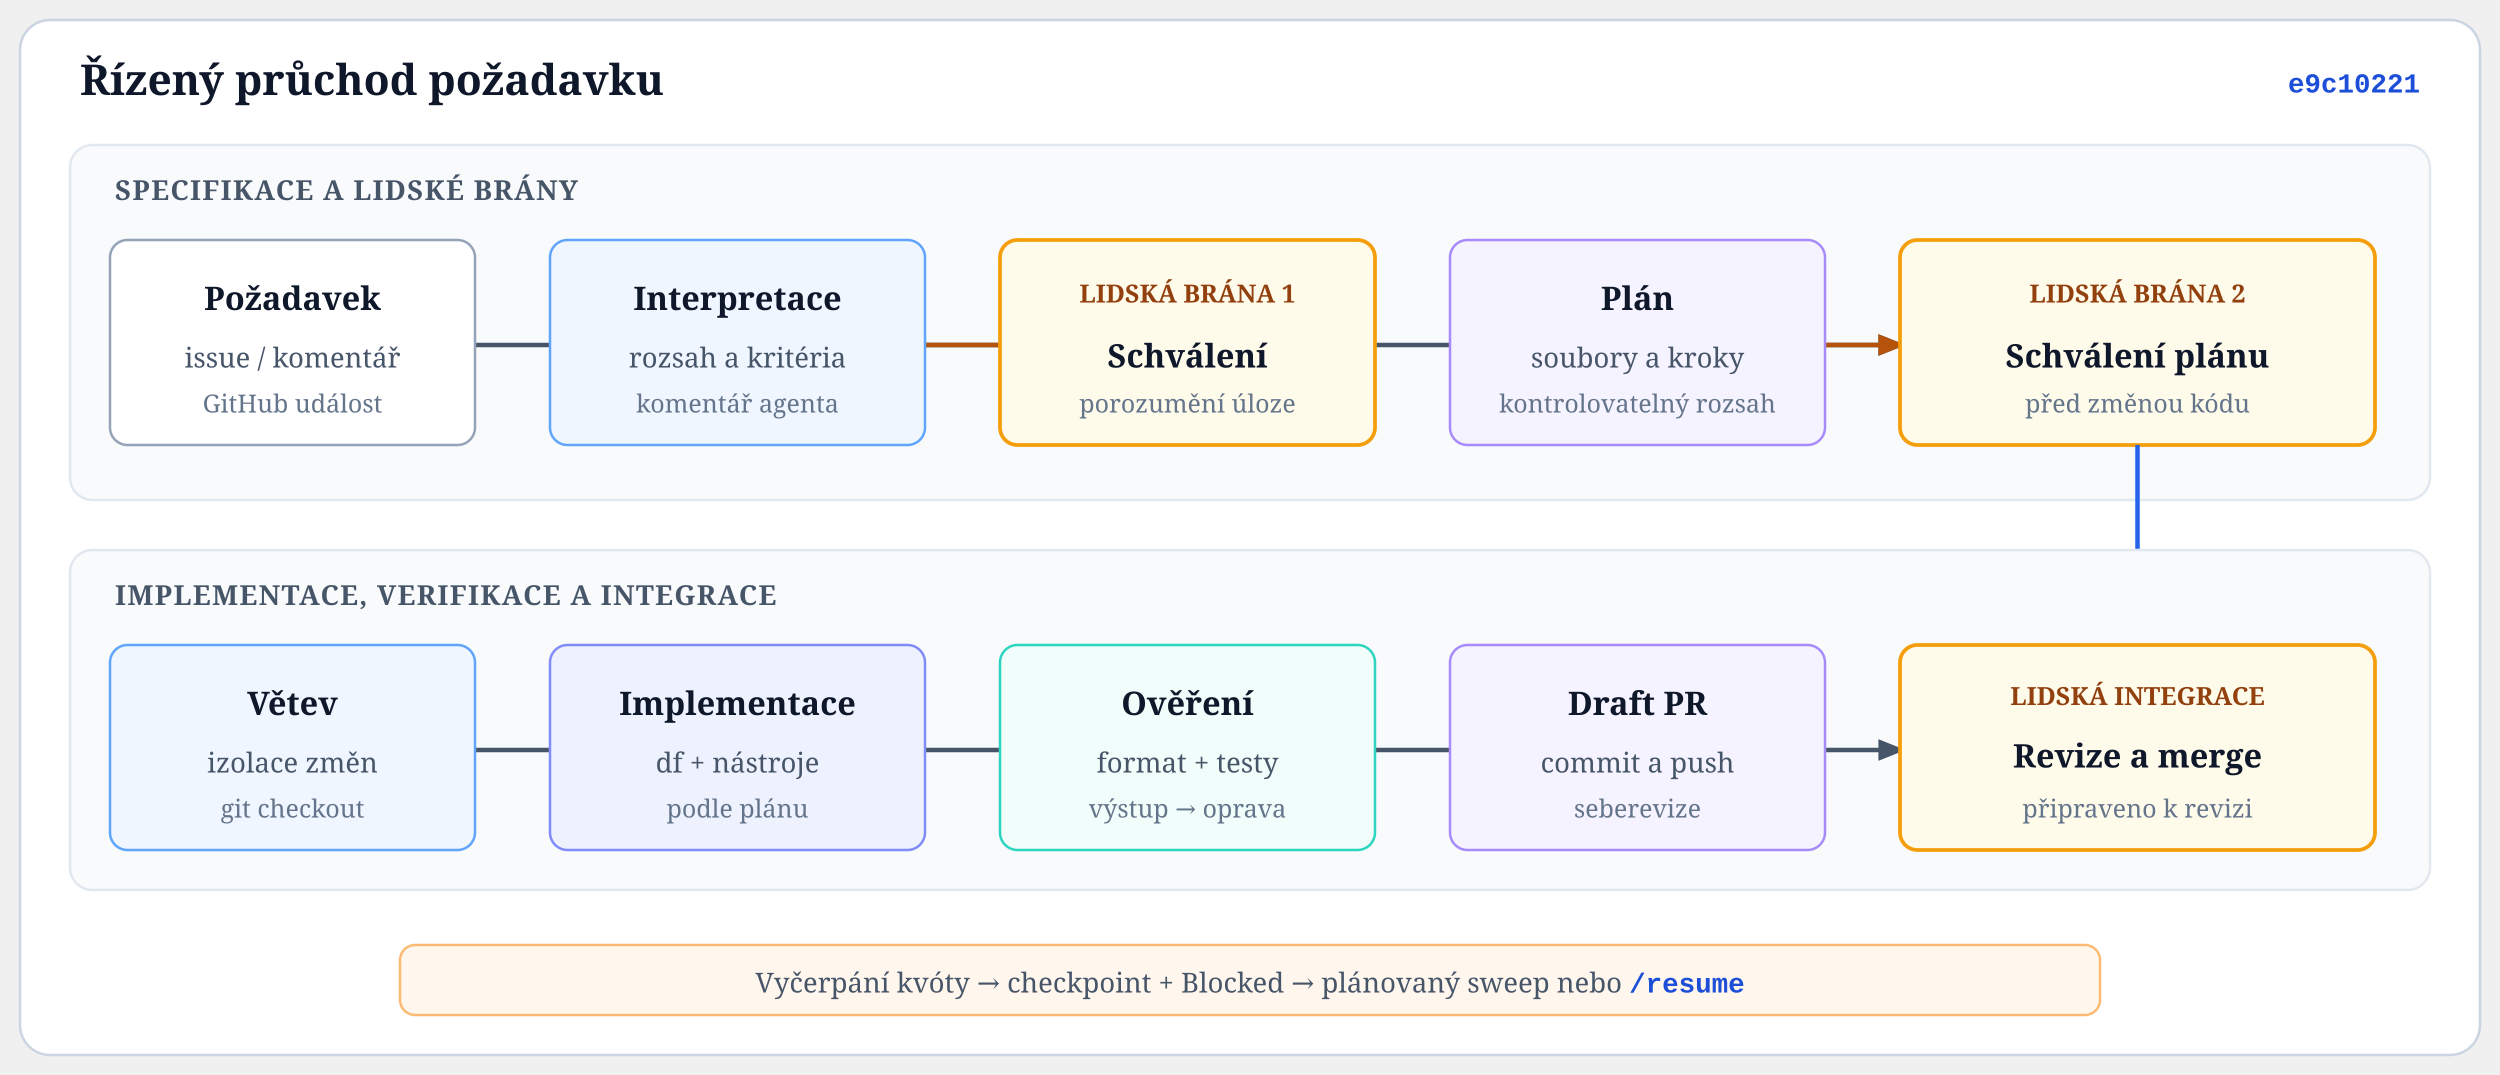
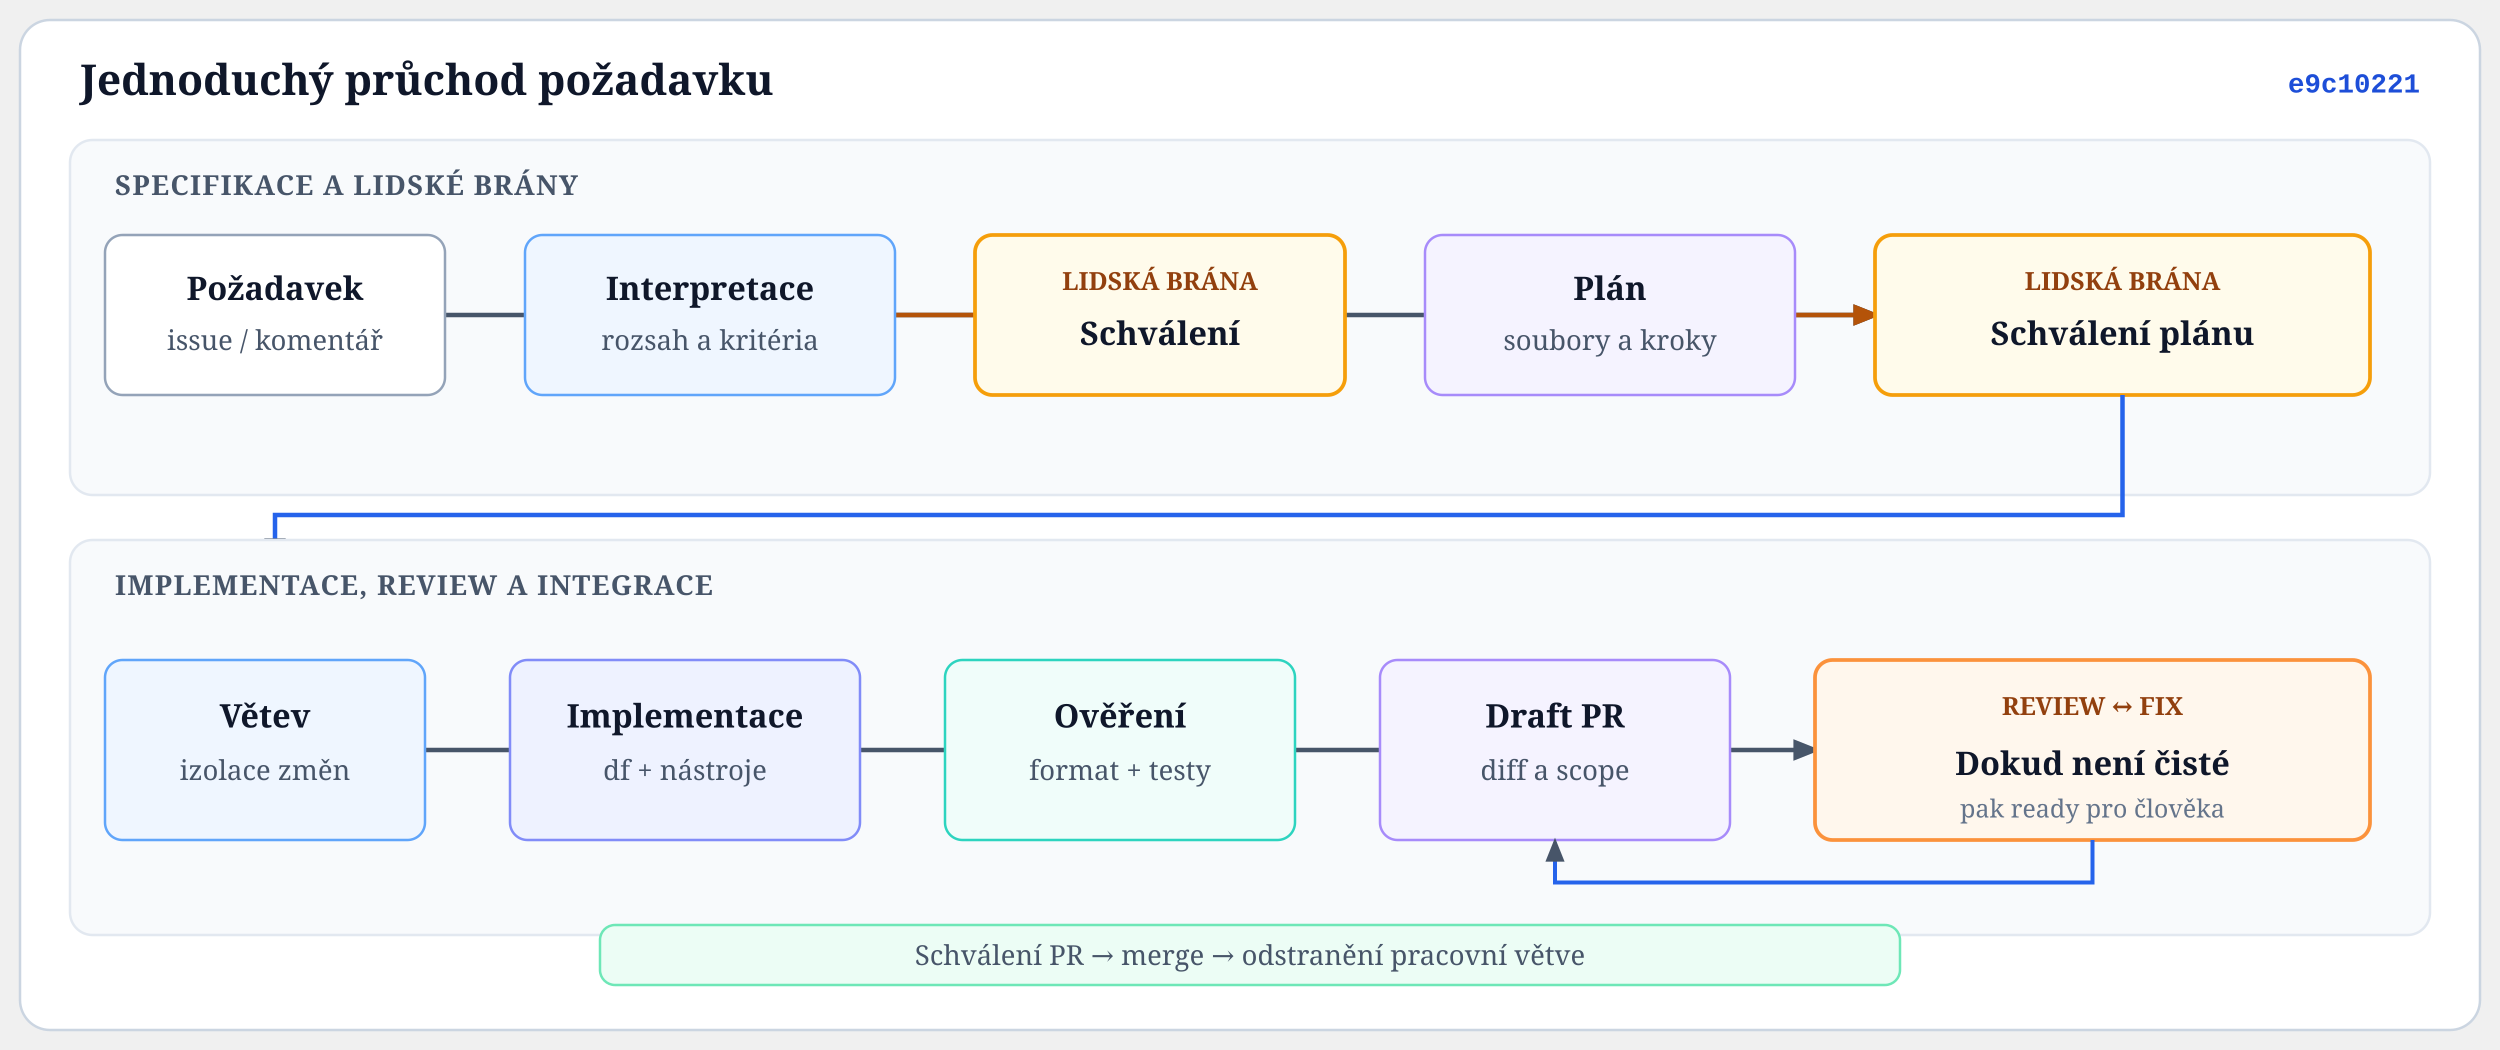
- <svg xmlns="http://www.w3.org/2000/svg" viewBox="0 0 1000 430" role="img" aria-labelledby="title desc">
+ <svg xmlns="http://www.w3.org/2000/svg" viewBox="0 0 1000 420" role="img" aria-labelledby="title desc">
  <defs>
    <marker id="arrow" viewBox="0 0 10 10" refX="8" refY="5" markerWidth="6" markerHeight="6" orient="auto">
      <path d="M0 1L10 5L0 9Z" fill="#475569" />
    </marker>
    <marker id="gate-arrow" viewBox="0 0 10 10" refX="8" refY="5" markerWidth="6" markerHeight="6" orient="auto">
      <path d="M0 1L10 5L0 9Z" fill="#b45309" />
    </marker>
    <style>
      .title{font:700 17px Caladea,serif;fill:#0f172a}.rev{font:700 11px 'Courier New',monospace;fill:#1d4ed8}.phase{font:700 11px Caladea,serif;letter-spacing:.5px;fill:#475569}.head{font:700 13px Caladea,serif;fill:#0f172a}.body{font:11px Caladea,serif;fill:#475569}.gate{font:700 10px Caladea,serif;fill:#92400e}.small{font:10px Caladea,serif;fill:#64748b}
    </style>
  </defs>
-   <rect x="8" y="8" width="984" height="414" rx="12" fill="#fff" stroke="#cbd5e1" />
-   <text x="32" y="38" class="title">Řízený průchod požadavku</text>
+   <rect x="8" y="8" width="984" height="404" rx="12" fill="#fff" stroke="#cbd5e1" />
+   <text x="32" y="38" class="title">Jednoduchý průchod požadavku</text>
  <text x="968" y="37" text-anchor="end" class="rev">e9c10221</text>
-   <rect x="28" y="58" width="944" height="142" rx="9" fill="#f8fafc" stroke="#e2e8f0" />
-   <text x="46" y="80" class="phase">SPECIFIKACE A LIDSKÉ BRÁNY</text>
-   <path d="M190 138H220M370 138H400M550 138H580M730 138H760" stroke="#475569" stroke-width="1.8" fill="none" marker-end="url(#arrow)" />
-   <path d="M370 138H400M730 138H760" stroke="#b45309" stroke-width="1.8" fill="none" marker-end="url(#gate-arrow)" />
+   <rect x="28" y="56" width="944" height="142" rx="9" fill="#f8fafc" stroke="#e2e8f0" />
+   <text x="46" y="78" class="phase">SPECIFIKACE A LIDSKÉ BRÁNY</text>
+   <path d="M178 126H210M358 126H390M538 126H570M718 126H750" stroke="#475569" stroke-width="1.8" fill="none" marker-end="url(#arrow)" />
+   <path d="M358 126H390M718 126H750" stroke="#b45309" stroke-width="1.8" fill="none" marker-end="url(#gate-arrow)" />
  <g>
-     <rect x="44" y="96" width="146" height="82" rx="7" fill="#fff" stroke="#94a3b8" />
-     <text x="117" y="124" text-anchor="middle" class="head">Požadavek</text>
-     <text x="117" y="147" text-anchor="middle" class="body">issue / komentář</text>
-     <text x="117" y="165" text-anchor="middle" class="small">GitHub událost</text>
+     <rect x="42" y="94" width="136" height="64" rx="7" fill="#fff" stroke="#94a3b8" />
+     <text x="110" y="120" text-anchor="middle" class="head">Požadavek</text>
+     <text x="110" y="140" text-anchor="middle" class="body">issue / komentář</text>
  </g>
  <g>
-     <rect x="220" y="96" width="150" height="82" rx="7" fill="#eff6ff" stroke="#60a5fa" />
-     <text x="295" y="124" text-anchor="middle" class="head">Interpretace</text>
-     <text x="295" y="147" text-anchor="middle" class="body">rozsah a kritéria</text>
-     <text x="295" y="165" text-anchor="middle" class="small">komentář agenta</text>
+     <rect x="210" y="94" width="148" height="64" rx="7" fill="#eff6ff" stroke="#60a5fa" />
+     <text x="284" y="120" text-anchor="middle" class="head">Interpretace</text>
+     <text x="284" y="140" text-anchor="middle" class="body">rozsah a kritéria</text>
  </g>
  <g>
-     <rect x="400" y="96" width="150" height="82" rx="7" fill="#fffbeb" stroke="#f59e0b" stroke-width="1.5" />
-     <text x="475" y="121" text-anchor="middle" class="gate">LIDSKÁ BRÁNA 1</text>
-     <text x="475" y="147" text-anchor="middle" class="head">Schválení</text>
-     <text x="475" y="165" text-anchor="middle" class="small">porozumění úloze</text>
+     <rect x="390" y="94" width="148" height="64" rx="7" fill="#fffbeb" stroke="#f59e0b" stroke-width="1.5" />
+     <text x="464" y="116" text-anchor="middle" class="gate">LIDSKÁ BRÁNA</text>
+     <text x="464" y="138" text-anchor="middle" class="head">Schválení</text>
  </g>
  <g>
-     <rect x="580" y="96" width="150" height="82" rx="7" fill="#f5f3ff" stroke="#a78bfa" />
-     <text x="655" y="124" text-anchor="middle" class="head">Plán</text>
-     <text x="655" y="147" text-anchor="middle" class="body">soubory a kroky</text>
-     <text x="655" y="165" text-anchor="middle" class="small">kontrolovatelný rozsah</text>
+     <rect x="570" y="94" width="148" height="64" rx="7" fill="#f5f3ff" stroke="#a78bfa" />
+     <text x="644" y="120" text-anchor="middle" class="head">Plán</text>
+     <text x="644" y="140" text-anchor="middle" class="body">soubory a kroky</text>
  </g>
  <g>
-     <rect x="760" y="96" width="190" height="82" rx="7" fill="#fffbeb" stroke="#f59e0b" stroke-width="1.5" />
-     <text x="855" y="121" text-anchor="middle" class="gate">LIDSKÁ BRÁNA 2</text>
-     <text x="855" y="147" text-anchor="middle" class="head">Schválení plánu</text>
-     <text x="855" y="165" text-anchor="middle" class="small">před změnou kódu</text>
+     <rect x="750" y="94" width="198" height="64" rx="7" fill="#fffbeb" stroke="#f59e0b" stroke-width="1.5" />
+     <text x="849" y="116" text-anchor="middle" class="gate">LIDSKÁ BRÁNA</text>
+     <text x="849" y="138" text-anchor="middle" class="head">Schválení plánu</text>
  </g>
-   <path d="M855 178V228H116V250" stroke="#2563eb" stroke-width="1.8" fill="none" marker-end="url(#arrow)" />
-   <rect x="28" y="220" width="944" height="136" rx="9" fill="#f8fafc" stroke="#e2e8f0" />
-   <text x="46" y="242" class="phase">IMPLEMENTACE, VERIFIKACE A INTEGRACE</text>
-   <path d="M190 300H220M370 300H400M550 300H580M730 300H760" stroke="#475569" stroke-width="1.8" fill="none" marker-end="url(#arrow)" />
+   <path d="M849 158V206H110V224" stroke="#2563eb" stroke-width="1.8" fill="none" marker-end="url(#arrow)" />
+   <rect x="28" y="216" width="944" height="158" rx="9" fill="#f8fafc" stroke="#e2e8f0" />
+   <text x="46" y="238" class="phase">IMPLEMENTACE, REVIEW A INTEGRACE</text>
+   <path d="M170 300H204M344 300H378M518 300H552M692 300H726" stroke="#475569" stroke-width="1.8" fill="none" marker-end="url(#arrow)" />
  <g>
-     <rect x="44" y="258" width="146" height="82" rx="7" fill="#eff6ff" stroke="#60a5fa" />
-     <text x="117" y="286" text-anchor="middle" class="head">Větev</text>
-     <text x="117" y="309" text-anchor="middle" class="body">izolace změn</text>
-     <text x="117" y="327" text-anchor="middle" class="small">git checkout</text>
+     <rect x="42" y="264" width="128" height="72" rx="7" fill="#eff6ff" stroke="#60a5fa" />
+     <text x="106" y="291" text-anchor="middle" class="head">Větev</text>
+     <text x="106" y="312" text-anchor="middle" class="body">izolace změn</text>
  </g>
  <g>
-     <rect x="220" y="258" width="150" height="82" rx="7" fill="#eef2ff" stroke="#818cf8" />
-     <text x="295" y="286" text-anchor="middle" class="head">Implementace</text>
-     <text x="295" y="309" text-anchor="middle" class="body">df + nástroje</text>
-     <text x="295" y="327" text-anchor="middle" class="small">podle plánu</text>
+     <rect x="204" y="264" width="140" height="72" rx="7" fill="#eef2ff" stroke="#818cf8" />
+     <text x="274" y="291" text-anchor="middle" class="head">Implementace</text>
+     <text x="274" y="312" text-anchor="middle" class="body">df + nástroje</text>
  </g>
  <g>
-     <rect x="400" y="258" width="150" height="82" rx="7" fill="#f0fdfa" stroke="#2dd4bf" />
-     <text x="475" y="286" text-anchor="middle" class="head">Ověření</text>
-     <text x="475" y="309" text-anchor="middle" class="body">format + testy</text>
-     <text x="475" y="327" text-anchor="middle" class="small">výstup → oprava</text>
+     <rect x="378" y="264" width="140" height="72" rx="7" fill="#f0fdfa" stroke="#2dd4bf" />
+     <text x="448" y="291" text-anchor="middle" class="head">Ověření</text>
+     <text x="448" y="312" text-anchor="middle" class="body">format + testy</text>
  </g>
  <g>
-     <rect x="580" y="258" width="150" height="82" rx="7" fill="#f5f3ff" stroke="#a78bfa" />
-     <text x="655" y="286" text-anchor="middle" class="head">Draft PR</text>
-     <text x="655" y="309" text-anchor="middle" class="body">commit a push</text>
-     <text x="655" y="327" text-anchor="middle" class="small">seberevize</text>
+     <rect x="552" y="264" width="140" height="72" rx="7" fill="#f5f3ff" stroke="#a78bfa" />
+     <text x="622" y="291" text-anchor="middle" class="head">Draft PR</text>
+     <text x="622" y="312" text-anchor="middle" class="body">diff a scope</text>
  </g>
  <g>
-     <rect x="760" y="258" width="190" height="82" rx="7" fill="#fffbeb" stroke="#f59e0b" stroke-width="1.5" />
-     <text x="855" y="282" text-anchor="middle" class="gate">LIDSKÁ INTEGRACE</text>
-     <text x="855" y="307" text-anchor="middle" class="head">Revize a merge</text>
-     <text x="855" y="327" text-anchor="middle" class="small">připraveno k revizi</text>
+     <rect x="726" y="264" width="222" height="72" rx="7" fill="#fff7ed" stroke="#fb923c" stroke-width="1.5" />
+     <text x="837" y="286" text-anchor="middle" class="gate">REVIEW ↔ FIX</text>
+     <text x="837" y="310" text-anchor="middle" class="head">Dokud není čisté</text>
+     <text x="837" y="327" text-anchor="middle" class="small">pak ready pro člověka</text>
  </g>
-   <rect x="160" y="378" width="680" height="28" rx="6" fill="#fff7ed" stroke="#fdba74" />
-   <text x="500" y="397" text-anchor="middle" class="body">Vyčerpání kvóty → checkpoint + Blocked → plánovaný sweep nebo <tspan class="rev">/resume</tspan>
-   </text>
+   <path d="M837 336V353H622V337" stroke="#2563eb" stroke-width="1.6" fill="none" marker-end="url(#arrow)" />
+   <rect x="240" y="370" width="520" height="24" rx="6" fill="#ecfdf5" stroke="#6ee7b7" />
+   <text x="500" y="386" text-anchor="middle" class="body">Schválení PR → merge → odstranění pracovní větve</text>
</svg>
